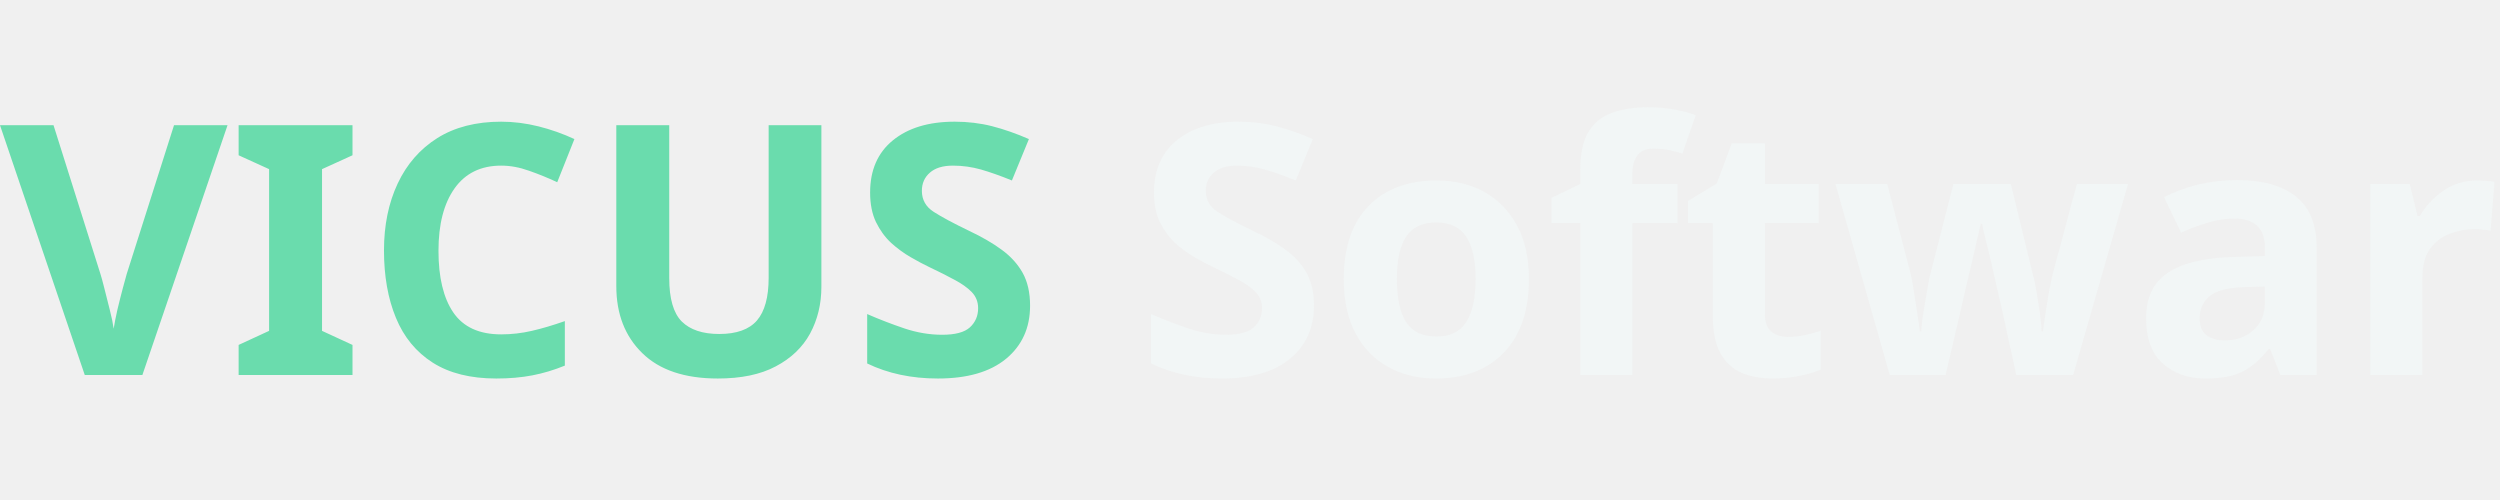
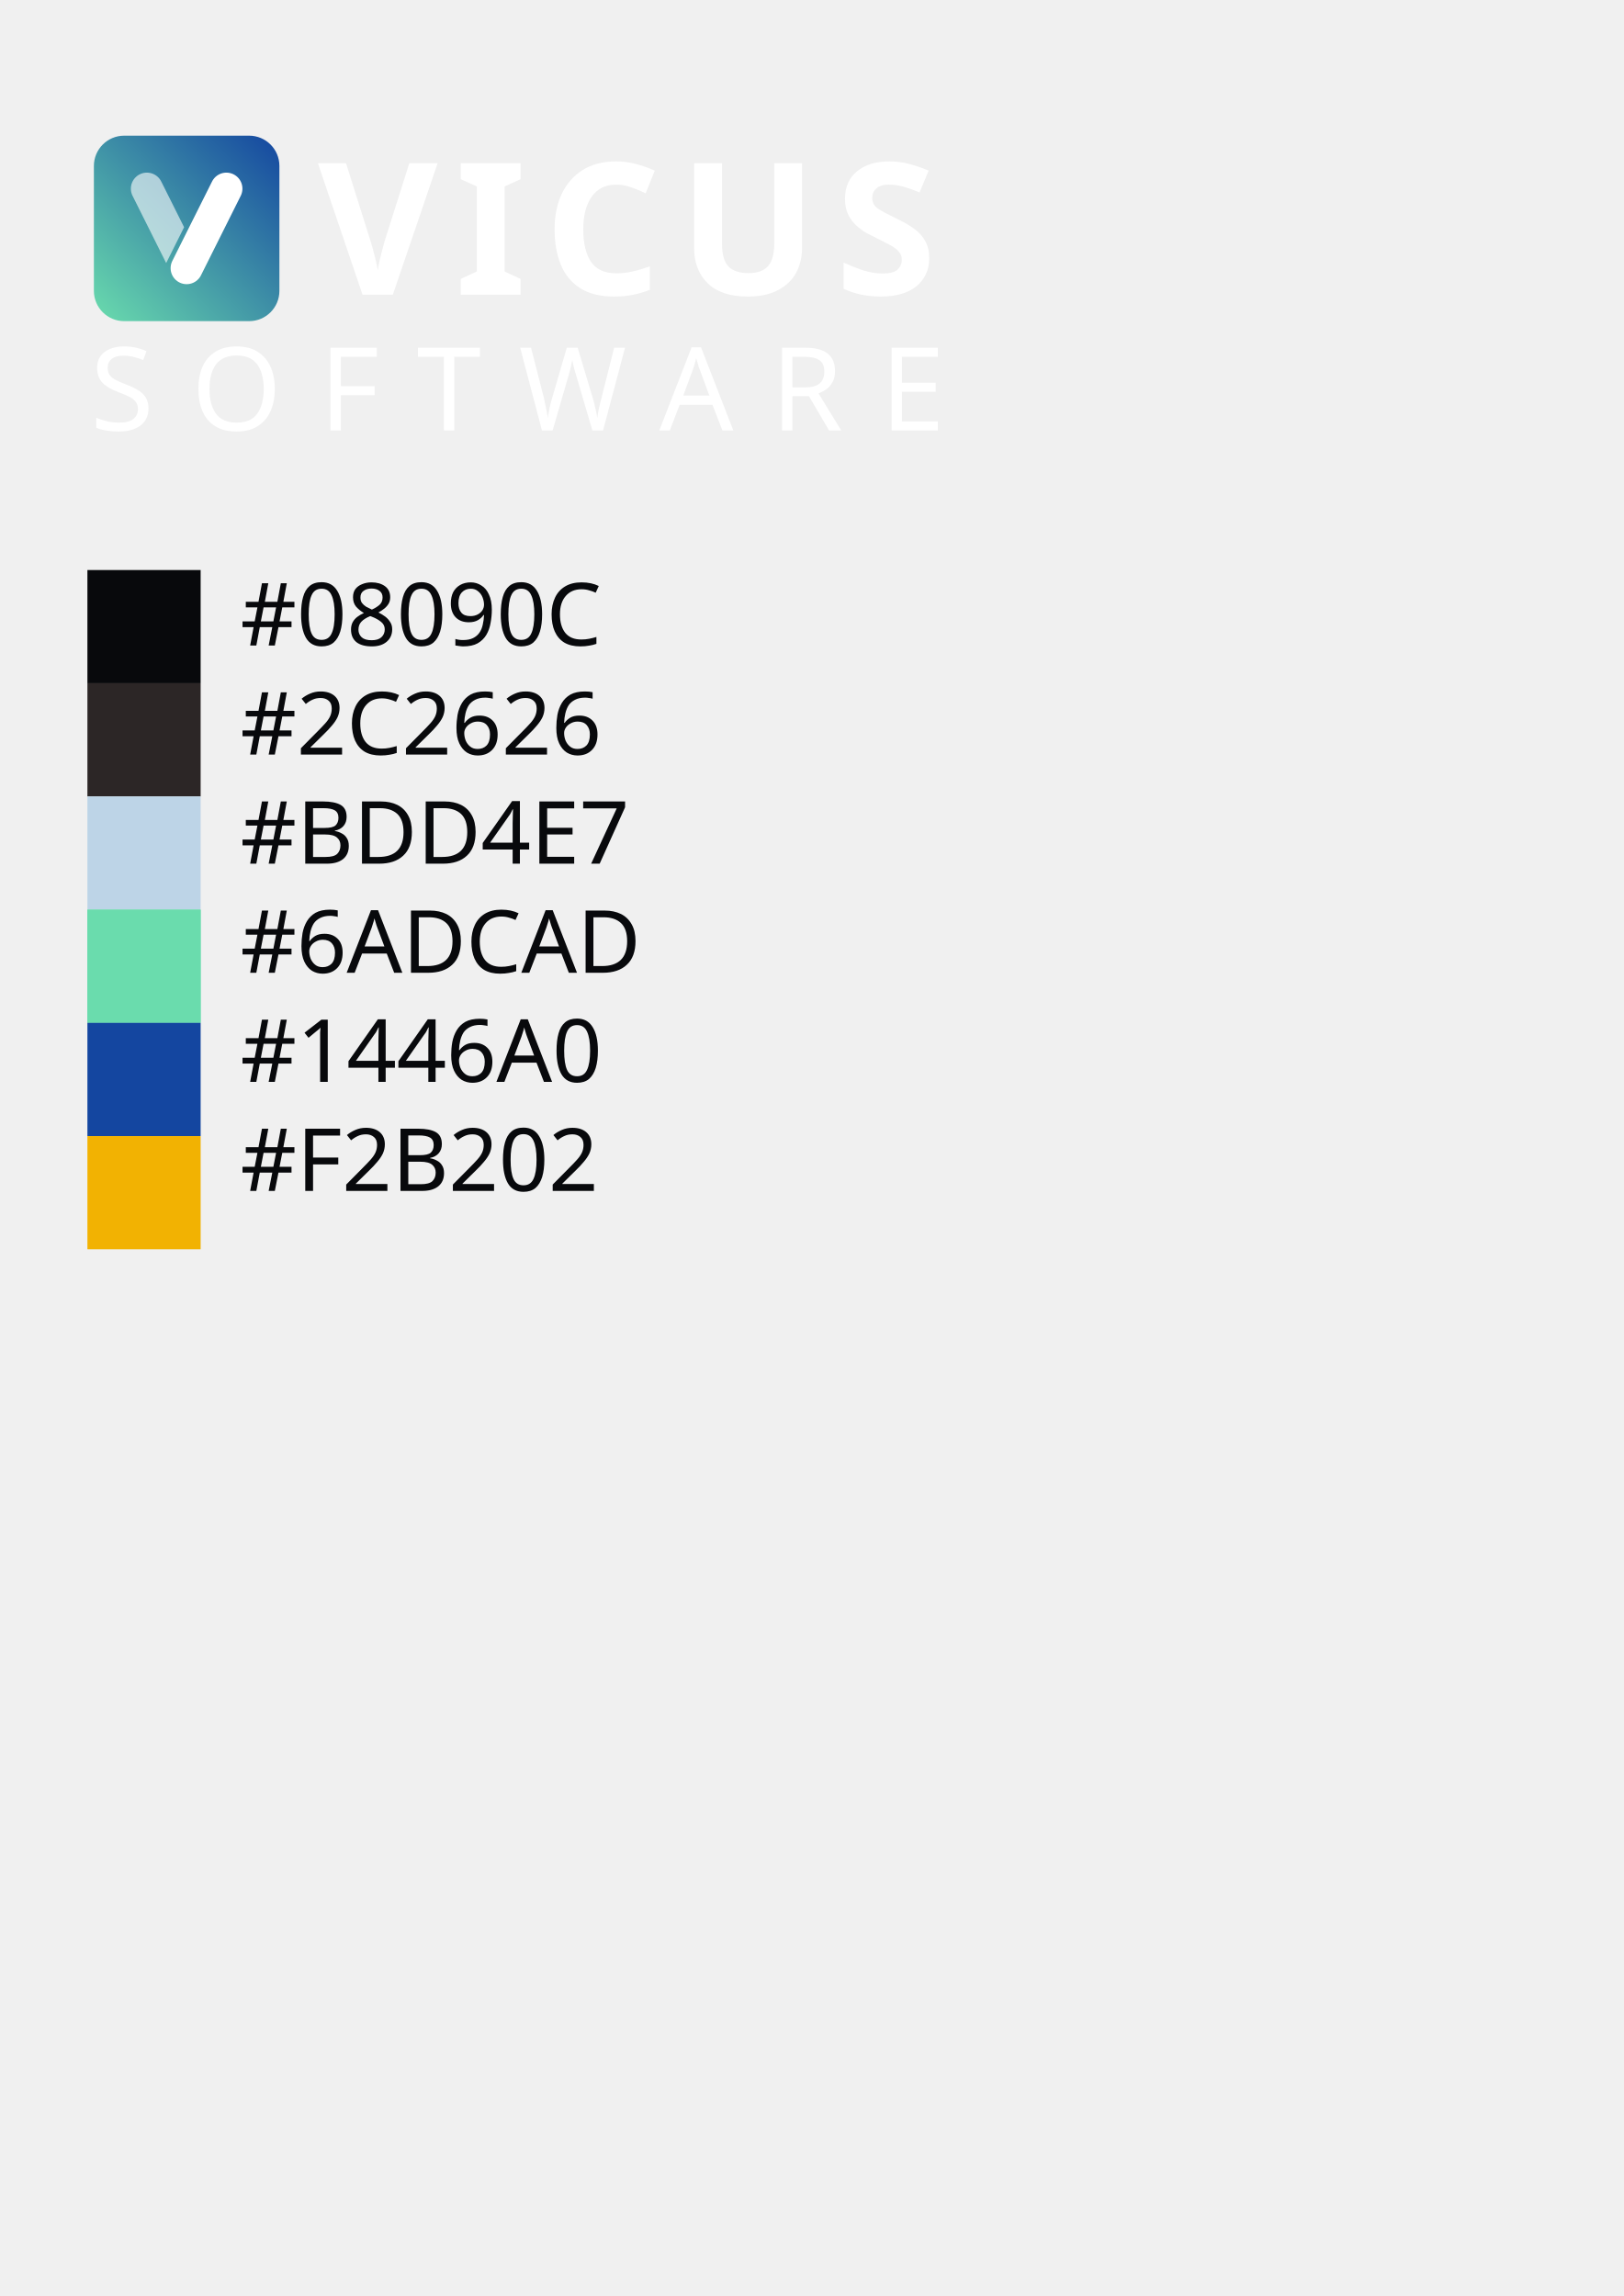
- <svg xmlns="http://www.w3.org/2000/svg" viewBox="0 0 200 40">
-   <text x="0" y="30" font-family="system-ui, sans-serif" font-size="28" font-weight="bold">
-     <tspan fill="#6adcad">VICUS</tspan>
-     <tspan fill="#F2F6F6"> Software</tspan>
-   </text>
+ <svg xmlns="http://www.w3.org/2000/svg" xmlns:xlink="http://www.w3.org/1999/xlink" width="210mm" height="297mm" viewBox="0 0 210 297" version="1.1" id="svg1">
+   <defs id="defs1">
+     <linearGradient xlink:href="#linearGradient19507" id="linearGradient2354-8" gradientUnits="userSpaceOnUse" gradientTransform="matrix(0.9291021,0,0,0.9291025,163.369,138.2262)" x1="74.083" y1="127" x2="91.281" y2="109.802" />
+     <linearGradient id="linearGradient19507">
+       <stop style="stop-color:#6adcad;stop-opacity:1;" offset="0" id="stop19503" />
+       <stop style="stop-color:#1446a0;stop-opacity:1;" offset="1" id="stop19505" />
+     </linearGradient>
+     <clipPath clipPathUnits="userSpaceOnUse" id="clipPath34390-7-2">
+       <path style="fill:none;fill-opacity:0;stroke:none;stroke-width:3.2;stroke-linecap:round;stroke-linejoin:round;stroke-dasharray:none;stroke-opacity:0.596" d="m 95.487,131.19 3.969,-7.938 -5.528,-4.19 -3.969,2.646 2.646,10.583 2.882,-1.102" id="path34392-5-0" />
+     </clipPath>
+   </defs>
+   <g id="layer1">
+     <g id="g3872-2" transform="matrix(1.501539,0,0,1.501539,-336.5145,-343.1865)" style="display:inline">
+       <text xml:space="preserve" style="font-variant:normal;font-weight:normal;font-stretch:normal;font-size:15.86px;font-family:Manrope;-inkscape-font-specification:Manrope-Regular;letter-spacing:1.492px;writing-mode:lr-tb;display:inline;fill:#ffffff;fill-opacity:1;fill-rule:nonzero;stroke:none;stroke-width:0.211" id="text806-35-3" x="251.497" y="253.942">
+         <tspan id="tspan804-62-7" style="font-style:normal;font-variant:normal;font-weight:bold;font-stretch:normal;font-family:Manrope;-inkscape-font-specification:'Manrope Bold';fill:#ffffff;fill-opacity:1;stroke-width:0.211" x="251.497" y="253.942">VICUS</tspan>
+         <tspan style="font-style:normal;font-variant:normal;font-weight:bold;font-stretch:normal;font-family:Manrope;-inkscape-font-specification:'Manrope Bold';fill:#ffffff;fill-opacity:1;stroke-width:0.211" x="251.497" y="273.767" id="tspan15" />
+       </text>
+       <text xml:space="preserve" style="font-variant:normal;font-weight:normal;font-stretch:normal;font-size:9.987px;font-family:Manrope;-inkscape-font-specification:Manrope-Regular;letter-spacing:3.222px;writing-mode:lr-tb;display:inline;fill:#ffffff;fill-opacity:1;fill-rule:nonzero;stroke:none;stroke-width:0.133" id="text806-3-9-5" x="231.885" y="265.639">
+         <tspan id="tspan804-6-1-9" style="font-style:normal;font-variant:normal;font-weight:300;font-stretch:normal;font-family:Manrope;-inkscape-font-specification:'Manrope Light';fill:#ffffff;fill-opacity:1;stroke-width:0.133" x="231.885" y="265.639">SOFTWARE</tspan>
+       </text>
+       <rect style="display:inline;fill:url(#linearGradient2354-8);fill-opacity:1;stroke-width:0.343;stroke-dasharray:none" id="rect26562-2-2" width="15.979" height="15.979" x="232.2" y="240.244" ry="2.609" />
+       <path style="display:inline;fill:#d7d7d7;fill-opacity:1;stroke:#ffffff;stroke-width:2.761;stroke-linecap:round;stroke-linejoin:round;stroke-dasharray:none;stroke-opacity:1" d="m 243.613,244.809 -3.424,6.848" id="path27600-7-2" />
+       <path style="display:inline;fill:#636363;fill-opacity:0;stroke:#ffffff;stroke-width:3.2;stroke-linecap:round;stroke-dasharray:none;stroke-opacity:0.6" d="m 93.927,123.031 3.969,7.938" id="path27600-2-0-8" clip-path="url(#clipPath34390-7-2)" transform="matrix(0.8627377,0,0,0.8627377,155.7309,138.6652)" />
+       <rect style="opacity:1;fill:#08090c;fill-opacity:1;stroke-width:0.176" id="rect4" width="9.753" height="9.753" x="231.642" y="277.664" />
+       <rect style="opacity:1;fill:#2c2626;fill-opacity:1;stroke-width:0.176" id="rect5" width="9.753" height="9.753" x="231.642" y="287.416" />
+       <rect style="opacity:1;fill:#bdd4e7;fill-opacity:1;stroke-width:0.176" id="rect6" width="9.753" height="9.753" x="231.642" y="297.169" />
+       <rect style="opacity:1;fill:#6adcad;fill-opacity:1;stroke-width:0.176" id="rect7" width="9.753" height="9.753" x="231.642" y="306.922" />
+       <rect style="opacity:1;fill:#6adcad;fill-opacity:1;stroke-width:0.176" id="rect8" width="9.753" height="9.753" x="231.642" y="306.922" />
+       <rect style="opacity:1;fill:#1446a0;fill-opacity:1;stroke-width:0.176" id="rect9" width="9.753" height="9.753" x="231.642" y="316.675" />
+       <rect style="opacity:1;fill:#f2b202;fill-opacity:1;stroke-width:0.176" id="rect10" width="9.753" height="9.753" x="231.642" y="326.428" />
+       <text xml:space="preserve" style="font-size:7.518px;font-family:'DM Sans';-inkscape-font-specification:'DM Sans';text-align:start;writing-mode:lr-tb;direction:ltr;text-anchor:start;opacity:1;fill:#08090c;fill-opacity:1;stroke-width:0.176" x="244.817" y="284.165" id="text10">
+         <tspan id="tspan10" style="font-size:7.518px;stroke-width:0.176" x="244.817" y="284.165">#08090C</tspan>
+         <tspan style="font-size:7.518px;stroke-width:0.176" x="244.817" y="293.563" id="tspan11">#2C2626</tspan>
+         <tspan style="font-size:7.518px;stroke-width:0.176" x="244.817" y="302.961" id="tspan12">#BDD4E7</tspan>
+         <tspan style="font-size:7.518px;stroke-width:0.176" x="244.817" y="312.359" id="tspan13">#6ADCAD</tspan>
+         <tspan style="font-size:7.518px;stroke-width:0.176" x="244.817" y="321.757" id="tspan14">#1446A0</tspan>
+         <tspan style="font-size:7.518px;stroke-width:0.176" x="244.817" y="331.154" id="tspan16">#F2B202</tspan>
+       </text>
+     </g>
+   </g>
</svg>
